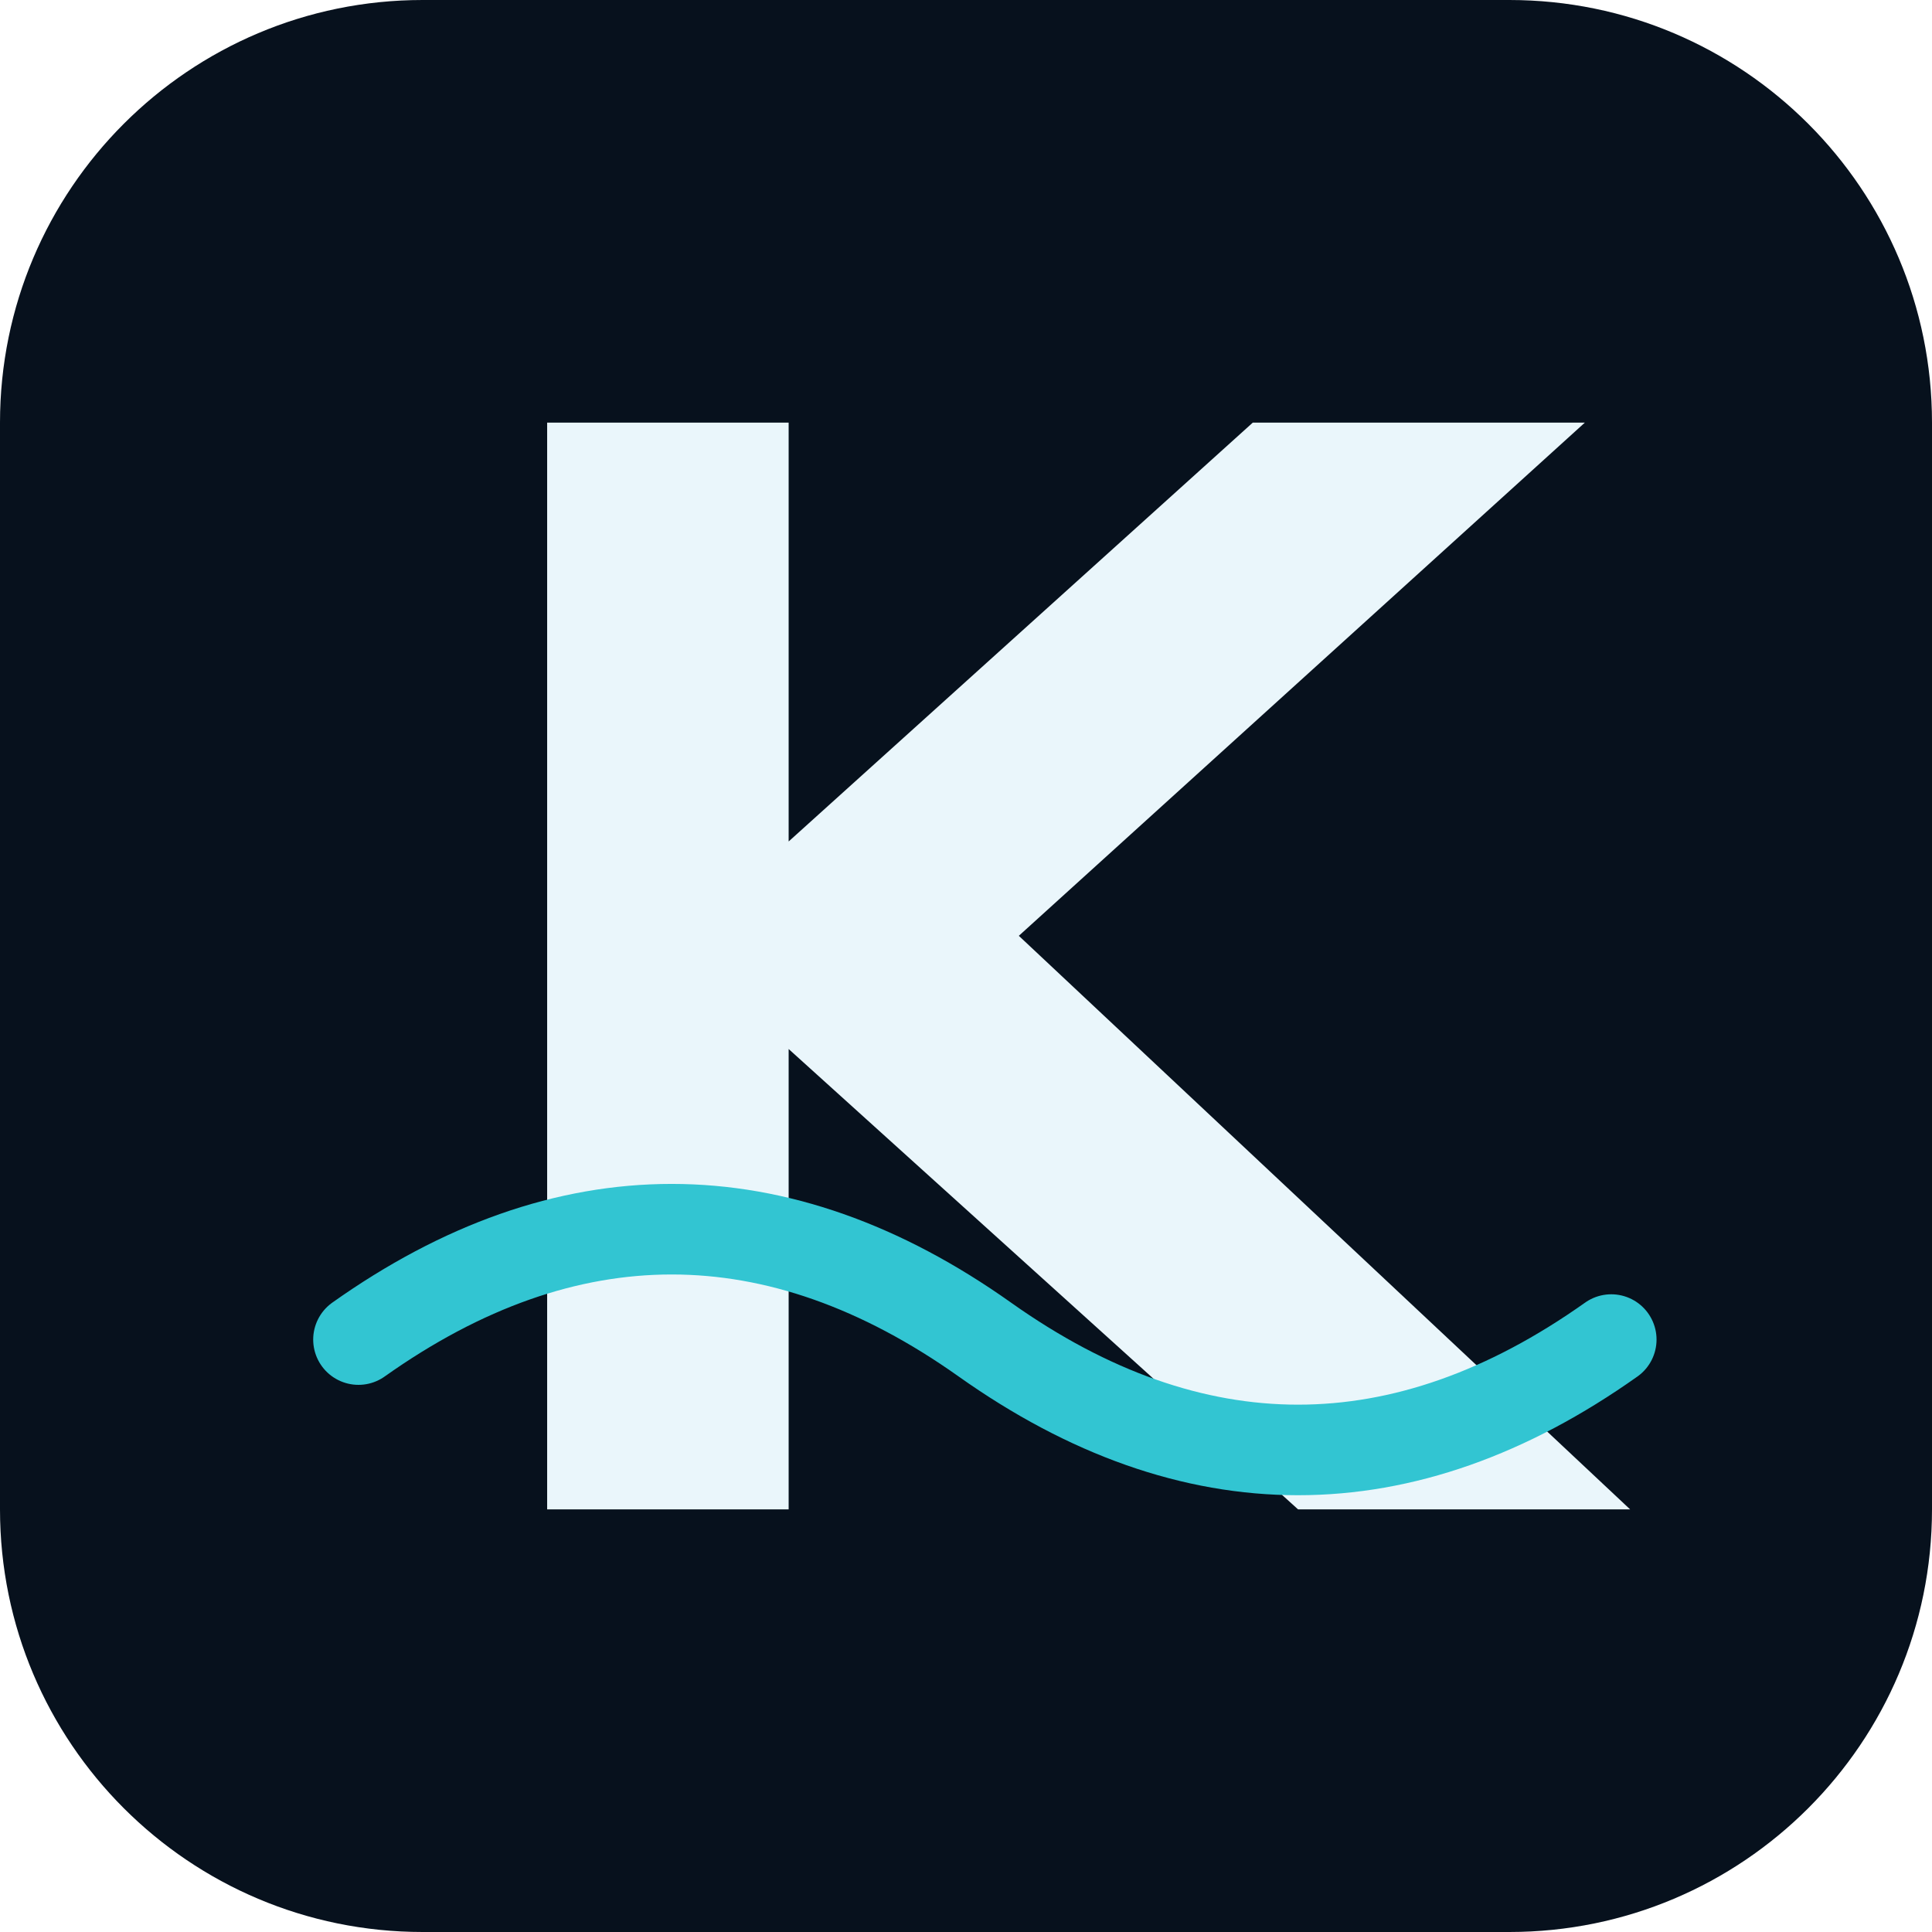
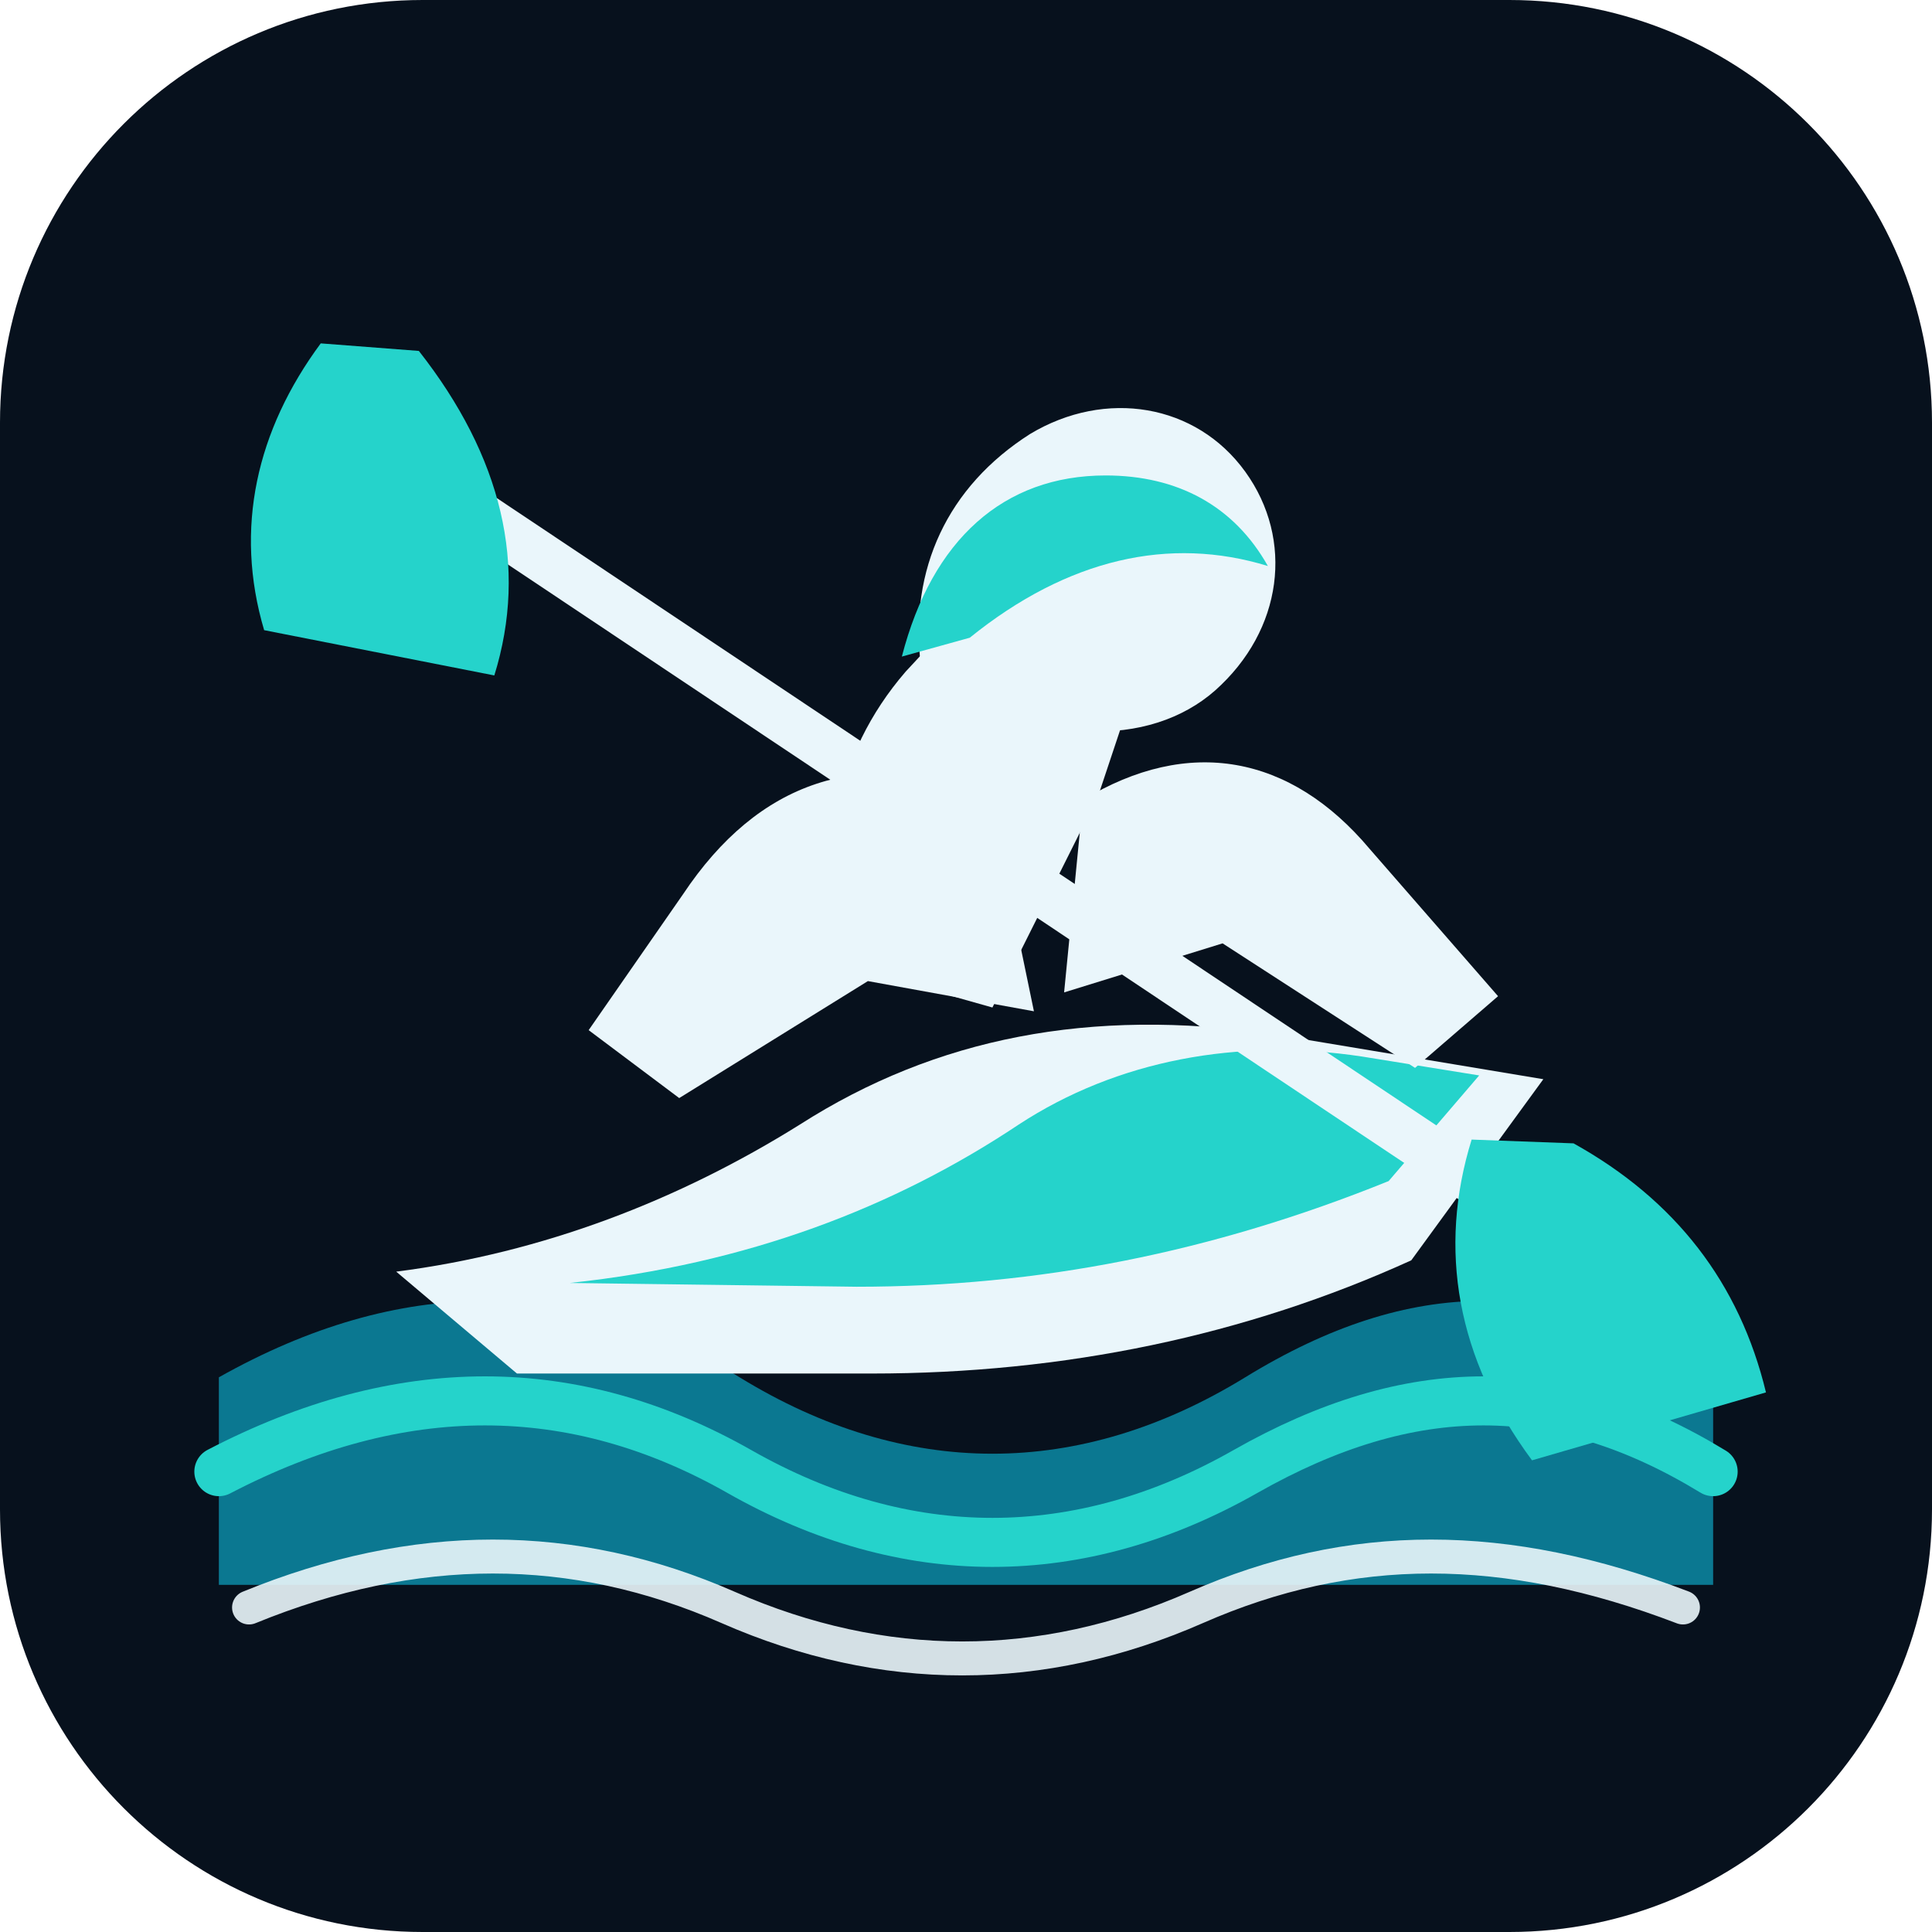
<svg xmlns="http://www.w3.org/2000/svg" viewBox="0 0 512 512">
  <rect width="512" height="512" rx="112" fill="#07111d" />
-   <path d="M145 112v288h64V278l135 122h88L270 248l150-136h-88L209 223V112z" fill="#eaf6fb" />
-   <path d="M95 355c55-39 111-39 166 0s111 39 166 0" fill="none" stroke="#32c5d2" stroke-width="24" stroke-linecap="round" />
+   <path d="M58 365c48-27 94-27 138 0s90 27 134 0 83-27 124 0v55H58z" fill="#0b7891" />
+   <path d="M58 390c48-25 94-25 138 0s90 25 134 0 83-25 124 0" fill="none" stroke="#25d3cb" stroke-width="13" stroke-linecap="round" />
+   <path d="M105 337c39-5 75-19 107-39 36-23 77-31 125-24l72 12-35 48c-44 20-92 30-143 30H137z" fill="#eaf6fb" />
+   <path d="M151 340c47-5 86-20 119-42 26-17 58-23 91-18l31 5-24 28c-47 19-93 28-141 28z" fill="#25d3cb" />
+   <path d="M224 256c-8-28-3-56 16-78l26-28 38 22-13 39-28 56z" fill="#eaf6fb" />
+   <path d="M244 176c-3-25 7-47 29-61 20-12 44-8 57 10 13 18 10 42-8 58-17 15-48 16-78-7z" fill="#eaf6fb" />
+   <path d="M239 174c8-31 27-48 54-48 19 0 34 8 43 24-26-8-53-2-79 19z" fill="#25d3cb" />
+   <path d="M262 210c-34-12-61-3-81 27l-25 36 24 18 50-31 44 8z" fill="#eaf6fb" />
+   <path d="M287 212c28-17 55-12 76 13l34 39-22 19-51-33-42 13z" fill="#eaf6fb" />
+   <path d="M96 116 418 331" fill="none" stroke="#eaf6fb" stroke-width="13" stroke-linecap="round" />
+   <path d="M85 91c-17 23-23 49-15 76l61 12c9-29 2-58-20-86z" fill="#25d3cb" />
+   <path d="M390 302c-9 29-4 58 16 85l62-18c-7-29-24-51-51-66z" fill="#25d3cb" />
+   <path d="M66 426c44-18 86-18 127 0s83 18 124 0 82-18 129 0" fill="none" stroke="#eaf6fb" stroke-width="9" stroke-linecap="round" opacity=".9" />
</svg>
